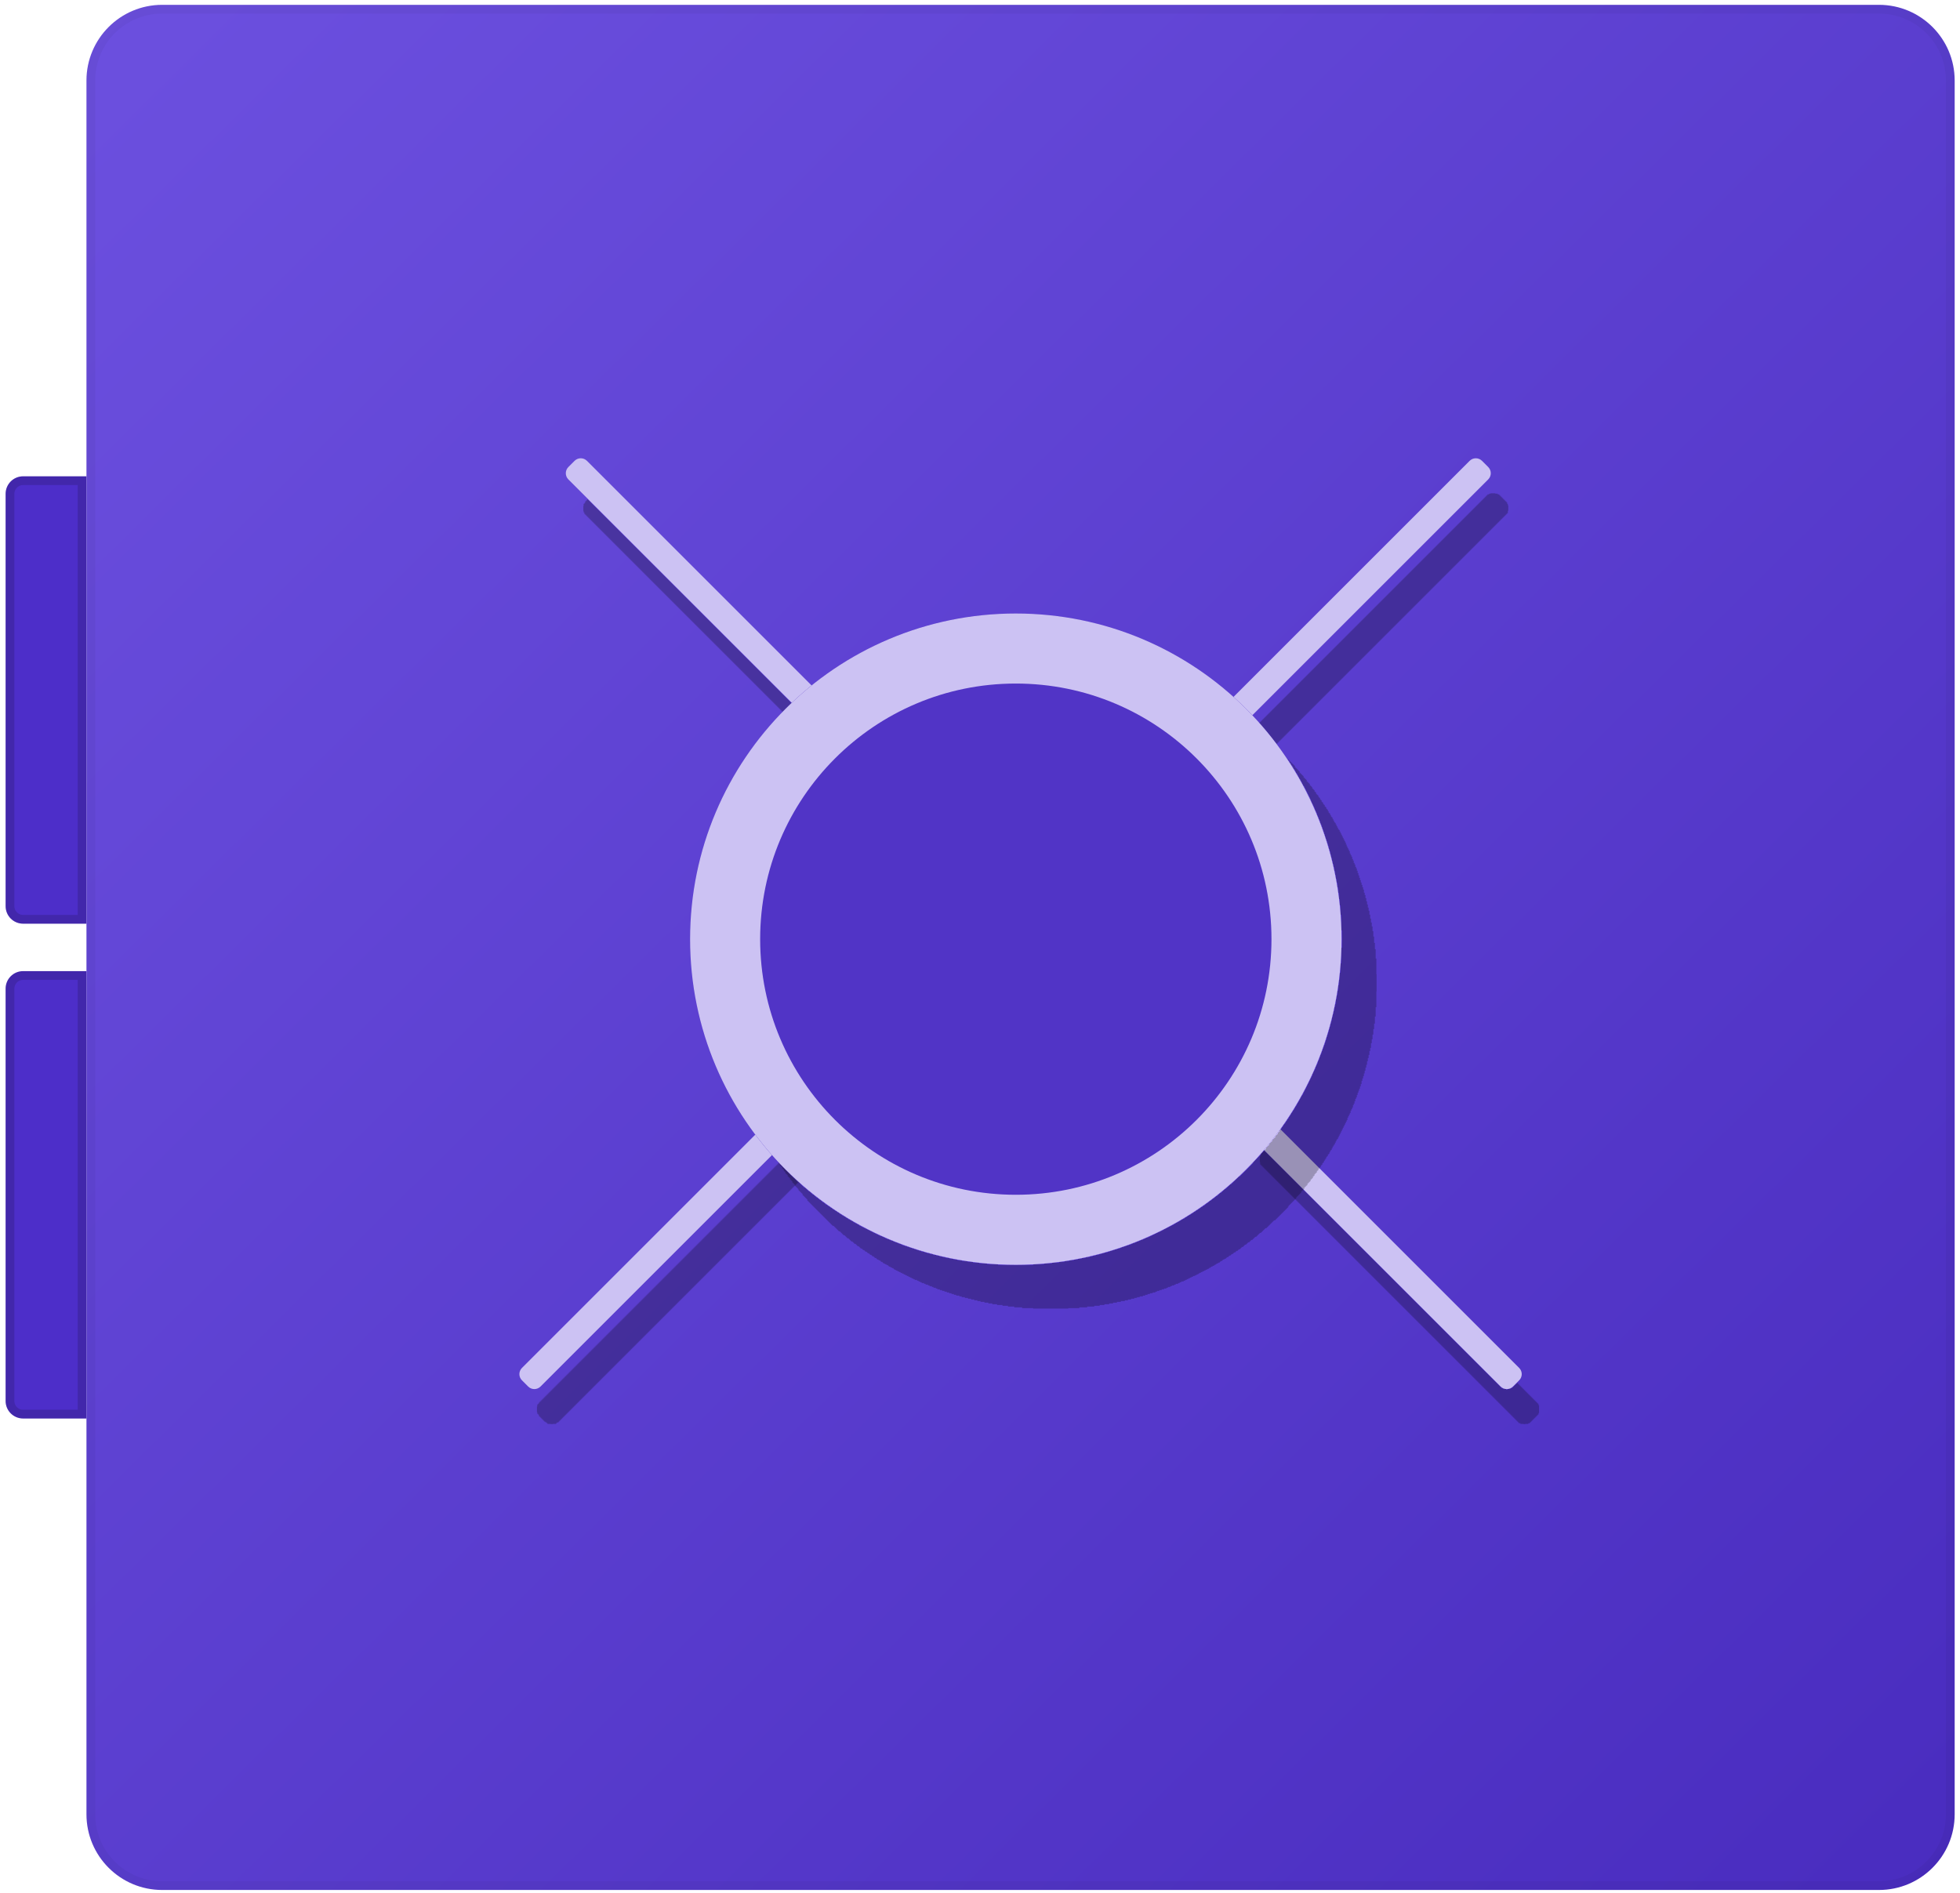
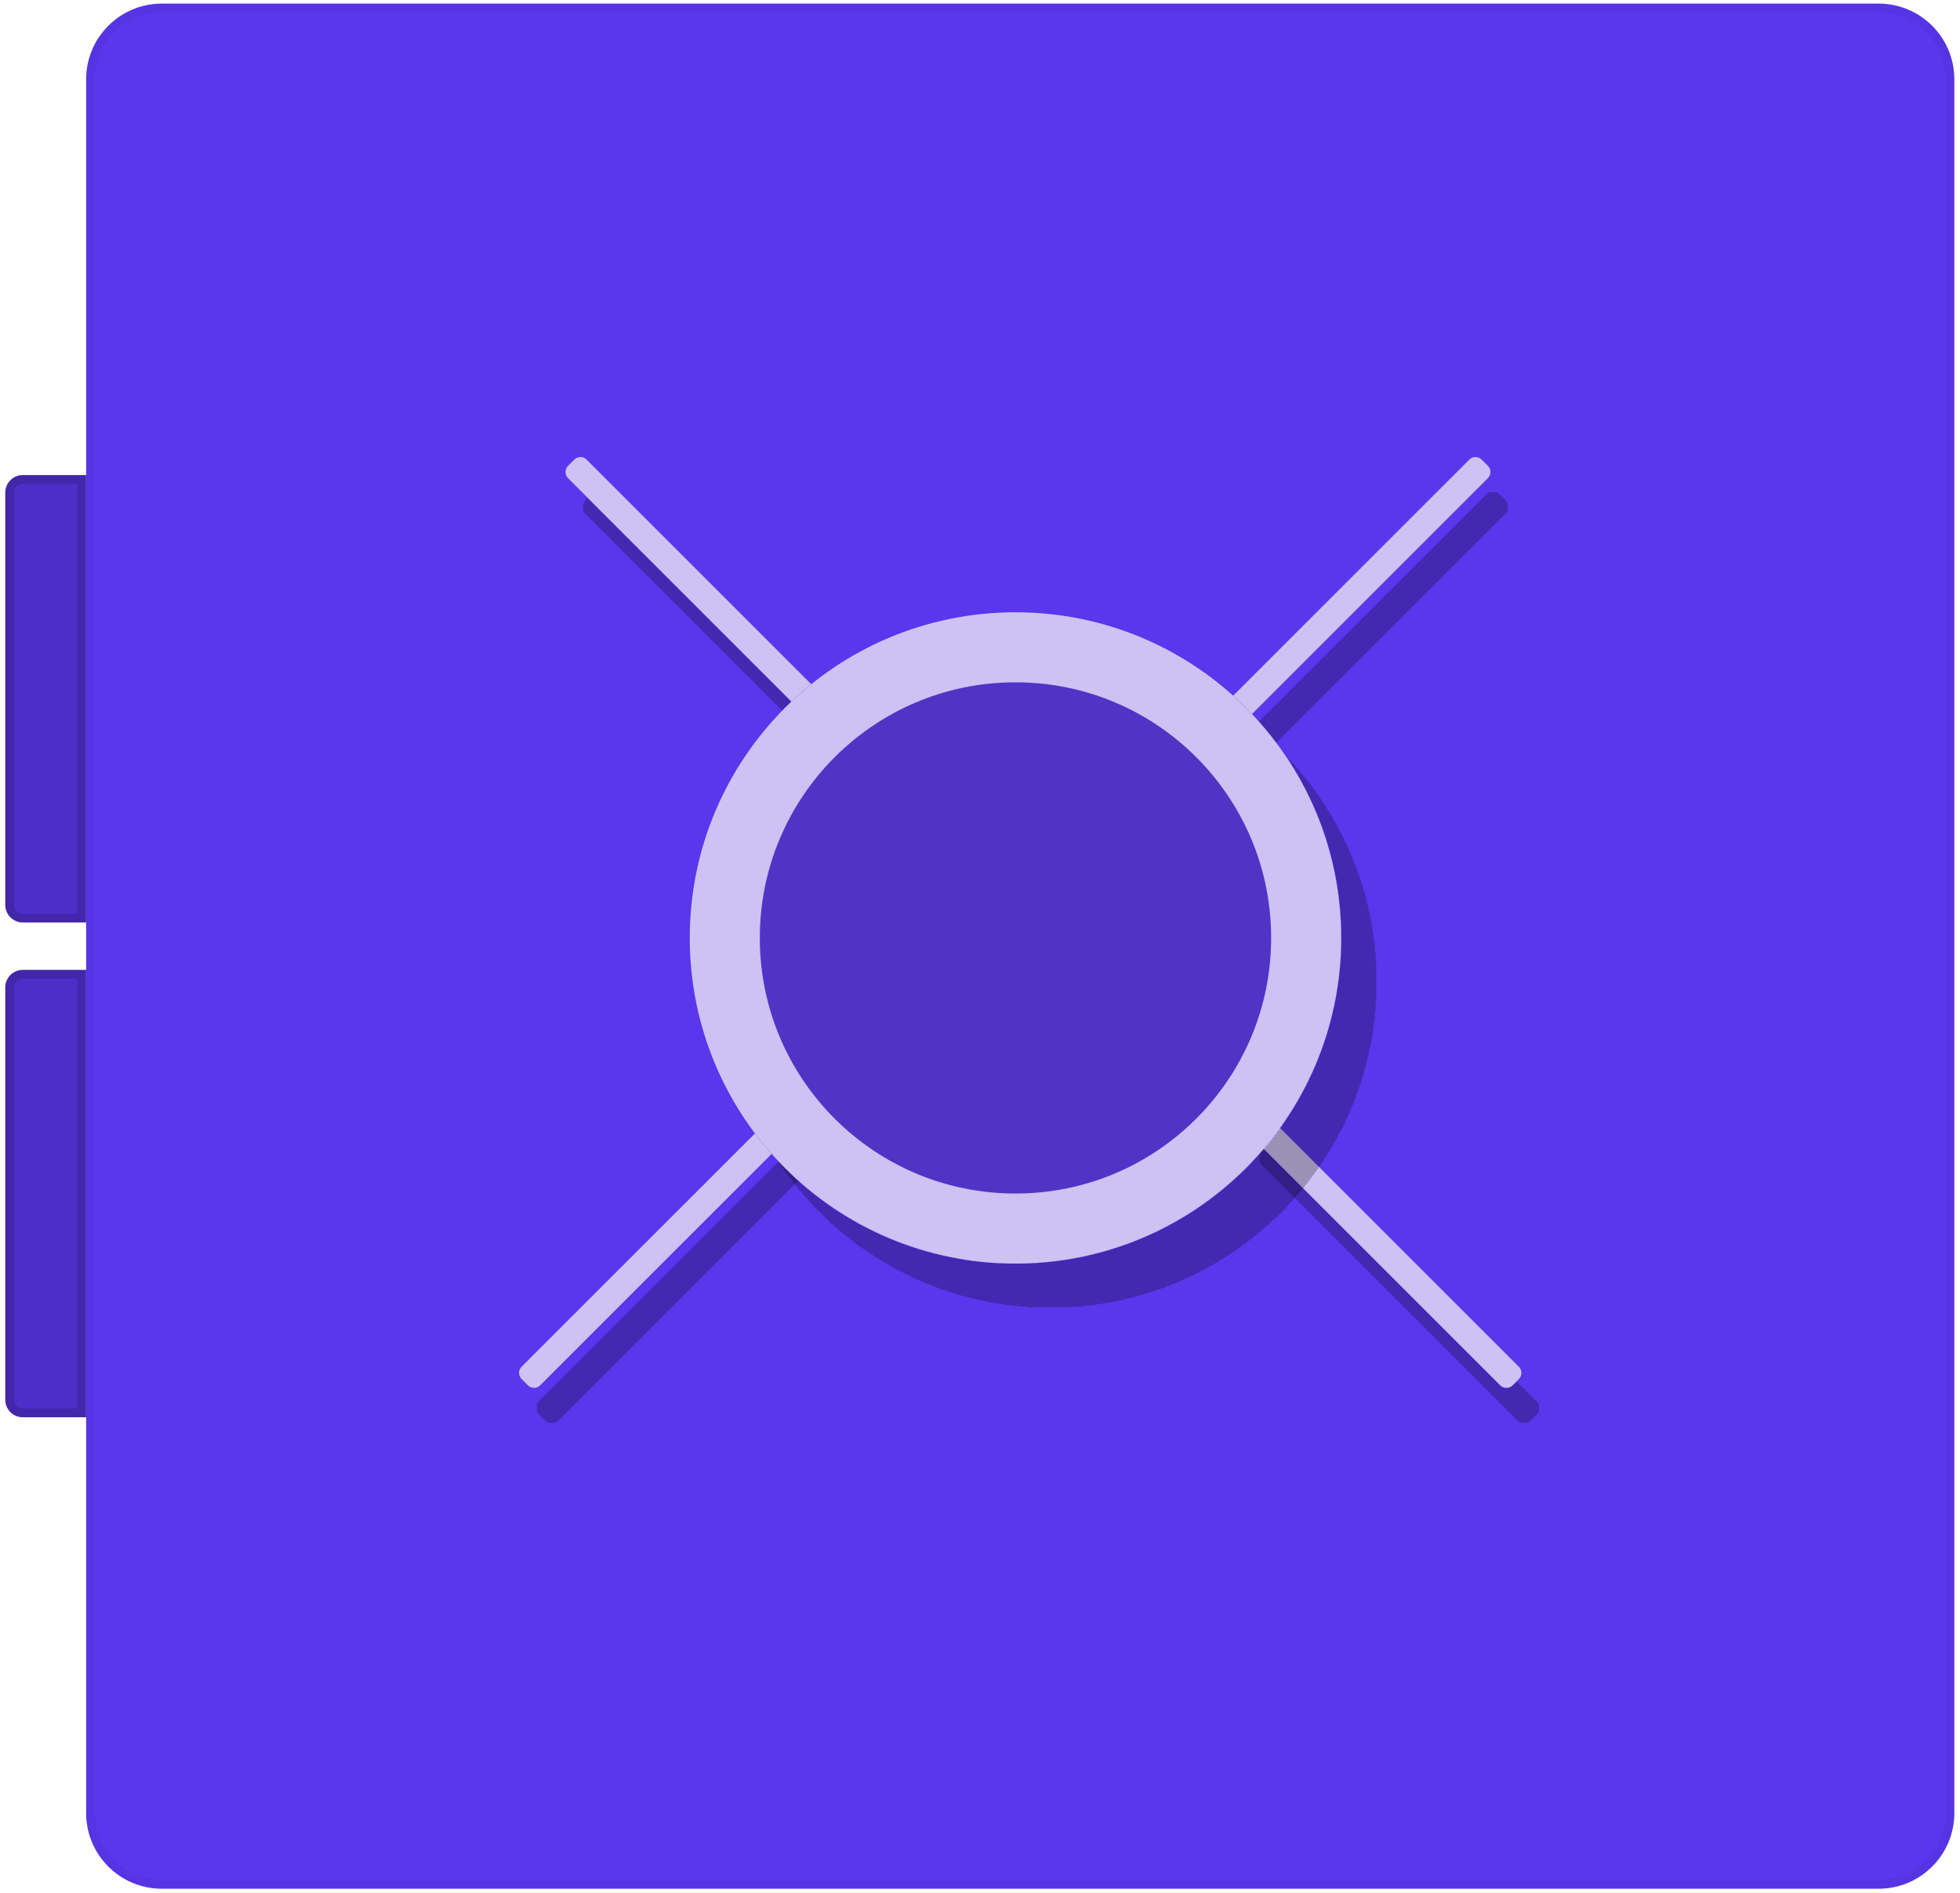
<svg xmlns="http://www.w3.org/2000/svg" width="233" height="225" viewBox="0 0 233 225" fill="none">
-   <path d="M0.667 117.549C0.667 116.399 1.599 115.467 2.749 115.467H10.279V168.66H2.749C1.599 168.66 0.667 167.728 0.667 166.578V117.549Z" fill="#4D2EC9" />
-   <path d="M2.749 115.987H9.758V168.139H2.749C1.887 168.139 1.188 167.44 1.188 166.578V117.549C1.188 116.687 1.887 115.987 2.749 115.987Z" stroke="black" stroke-opacity="0.15" stroke-width="1.041" />
-   <path d="M0.667 58.715C0.667 57.565 1.599 56.633 2.749 56.633H10.279V109.826H2.749C1.599 109.826 0.667 108.894 0.667 107.744V58.715Z" fill="#4D2EC9" />
-   <path d="M2.749 57.153H9.758V109.305H2.749C1.887 109.305 1.188 108.606 1.188 107.744V58.715C1.188 57.853 1.887 57.153 2.749 57.153Z" stroke="black" stroke-opacity="0.15" stroke-width="1.041" />
-   <rect x="10.279" y="0.575" width="222.087" height="224.143" rx="9" fill="url(#paint0_linear_275_21927)" />
-   <rect x="10.799" y="1.095" width="221.046" height="223.102" rx="8.479" stroke="black" stroke-opacity="0.04" stroke-width="1.041" />
-   <g filter="url(#filter0_d_275_21927)">
-     <rect x="143.56" y="85.94" width="45.088" height="3.124" rx="1.041" transform="rotate(-45 143.56 85.9404)" fill="#CCC2F3" />
+   <path d="M0.628 117.403C0.628 116.253 1.56 115.32 2.71 115.32H10.24V168.513H2.71C1.56 168.513 0.628 167.581 0.628 166.431V117.403Z" fill="#4D2EC9" />
+   <path d="M2.71 115.841H9.719V167.993H2.71C1.848 167.993 1.149 167.294 1.149 166.431V117.403C1.149 116.54 1.848 115.841 2.71 115.841Z" stroke="black" stroke-opacity="0.15" stroke-width="1.041" />
+   <path d="M0.628 58.569C0.628 57.419 1.56 56.486 2.71 56.486H10.24V109.679H2.71C1.56 109.679 0.628 108.747 0.628 107.597V58.569Z" fill="#4D2EC9" />
+   <path d="M2.71 57.007H9.719V109.159H2.71C1.848 109.159 1.149 108.46 1.149 107.597V58.569C1.149 57.706 1.848 57.007 2.71 57.007Z" stroke="black" stroke-opacity="0.15" stroke-width="1.041" />
+   <rect x="10.24" y="0.428" width="222.087" height="224.143" rx="9" fill="#5A36EC" />
+   <rect x="10.761" y="0.949" width="221.046" height="223.102" rx="8.479" stroke="black" stroke-opacity="0.04" stroke-width="1.041" />
+   <g filter="url(#filter0_d_284_23651)">
+     <rect x="143.521" y="85.794" width="45.088" height="3.124" rx="1.041" transform="rotate(-45 143.521 85.7939)" fill="#CCC2F3" />
  </g>
-   <g filter="url(#filter1_d_275_21927)">
-     <rect x="61.312" y="163.384" width="45.088" height="3.124" rx="1.041" transform="rotate(-45 61.3125 163.384)" fill="#CCC2F3" />
+   <g filter="url(#filter1_d_284_23651)">
+     <rect x="61.273" y="163.238" width="45.088" height="3.124" rx="1.041" transform="rotate(-45 61.2734 163.238)" fill="#CCC2F3" />
  </g>
-   <g filter="url(#filter2_d_275_21927)">
-     <rect x="69.039" y="54.058" width="45.088" height="3.124" rx="1.041" transform="rotate(45 69.0391 54.0581)" fill="#CCC2F3" />
+   <g filter="url(#filter2_d_284_23651)">
+     <rect x="69" y="53.912" width="45.088" height="3.124" rx="1.041" transform="rotate(45 69 53.9116)" fill="#CCC2F3" />
  </g>
-   <g filter="url(#filter3_d_275_21927)">
-     <rect x="149.45" y="131.502" width="45.088" height="3.124" rx="1.041" transform="rotate(45 149.45 131.502)" fill="#CCC2F3" />
+   <g filter="url(#filter3_d_284_23651)">
+     <rect x="149.41" y="131.356" width="45.088" height="3.124" rx="1.041" transform="rotate(45 149.41 131.356)" fill="#CCC2F3" />
  </g>
-   <g filter="url(#filter4_d_275_21927)">
-     <circle cx="120.757" cy="111.666" r="38.722" fill="#5134C6" />
-     <circle cx="120.757" cy="111.666" r="34.557" stroke="#CCC2F3" stroke-width="8.329" />
+   <g filter="url(#filter4_d_284_23651)">
+     <circle cx="120.717" cy="111.519" r="38.722" fill="#5134C6" />
+     <circle cx="120.717" cy="111.519" r="34.557" stroke="#CCC2F3" stroke-width="8.329" />
  </g>
  <defs>
-     <filter id="filter0_d_275_21927" x="143.991" y="54.489" width="35.311" height="37.393" filterUnits="userSpaceOnUse" color-interpolation-filters="sRGB">
+     <filter id="filter0_d_284_23651" x="143.952" y="54.343" width="35.311" height="37.393" filterUnits="userSpaceOnUse" color-interpolation-filters="sRGB">
      <feFlood flood-opacity="0" result="BackgroundImageFix" />
      <feColorMatrix in="SourceAlpha" type="matrix" values="0 0 0 0 0 0 0 0 0 0 0 0 0 0 0 0 0 0 127 0" result="hardAlpha" />
      <feOffset dx="2.082" dy="4.165" />
      <feComposite in2="hardAlpha" operator="out" />
      <feColorMatrix type="matrix" values="0 0 0 0 0 0 0 0 0 0 0 0 0 0 0 0 0 0 0.25 0" />
-       <feBlend mode="normal" in2="BackgroundImageFix" result="effect1_dropShadow_275_21927" />
-       <feBlend mode="normal" in="SourceGraphic" in2="effect1_dropShadow_275_21927" result="shape" />
+       <feBlend mode="normal" in2="BackgroundImageFix" result="effect1_dropShadow_284_23651" />
+       <feBlend mode="normal" in="SourceGraphic" in2="effect1_dropShadow_284_23651" result="shape" />
    </filter>
-     <filter id="filter1_d_275_21927" x="61.744" y="131.933" width="35.311" height="37.393" filterUnits="userSpaceOnUse" color-interpolation-filters="sRGB">
+     <filter id="filter1_d_284_23651" x="61.705" y="131.787" width="35.311" height="37.393" filterUnits="userSpaceOnUse" color-interpolation-filters="sRGB">
      <feFlood flood-opacity="0" result="BackgroundImageFix" />
      <feColorMatrix in="SourceAlpha" type="matrix" values="0 0 0 0 0 0 0 0 0 0 0 0 0 0 0 0 0 0 127 0" result="hardAlpha" />
      <feOffset dx="2.082" dy="4.165" />
      <feComposite in2="hardAlpha" operator="out" />
      <feColorMatrix type="matrix" values="0 0 0 0 0 0 0 0 0 0 0 0 0 0 0 0 0 0 0.25 0" />
-       <feBlend mode="normal" in2="BackgroundImageFix" result="effect1_dropShadow_275_21927" />
-       <feBlend mode="normal" in="SourceGraphic" in2="effect1_dropShadow_275_21927" result="shape" />
+       <feBlend mode="normal" in2="BackgroundImageFix" result="effect1_dropShadow_284_23651" />
+       <feBlend mode="normal" in="SourceGraphic" in2="effect1_dropShadow_284_23651" result="shape" />
    </filter>
-     <filter id="filter2_d_275_21927" x="67.262" y="54.489" width="35.311" height="37.393" filterUnits="userSpaceOnUse" color-interpolation-filters="sRGB">
+     <filter id="filter2_d_284_23651" x="67.223" y="54.343" width="35.311" height="37.393" filterUnits="userSpaceOnUse" color-interpolation-filters="sRGB">
      <feFlood flood-opacity="0" result="BackgroundImageFix" />
      <feColorMatrix in="SourceAlpha" type="matrix" values="0 0 0 0 0 0 0 0 0 0 0 0 0 0 0 0 0 0 127 0" result="hardAlpha" />
      <feOffset dx="2.082" dy="4.165" />
      <feComposite in2="hardAlpha" operator="out" />
      <feColorMatrix type="matrix" values="0 0 0 0 0 0 0 0 0 0 0 0 0 0 0 0 0 0 0.25 0" />
-       <feBlend mode="normal" in2="BackgroundImageFix" result="effect1_dropShadow_275_21927" />
-       <feBlend mode="normal" in="SourceGraphic" in2="effect1_dropShadow_275_21927" result="shape" />
+       <feBlend mode="normal" in2="BackgroundImageFix" result="effect1_dropShadow_284_23651" />
+       <feBlend mode="normal" in="SourceGraphic" in2="effect1_dropShadow_284_23651" result="shape" />
    </filter>
-     <filter id="filter3_d_275_21927" x="147.672" y="131.934" width="35.311" height="37.393" filterUnits="userSpaceOnUse" color-interpolation-filters="sRGB">
+     <filter id="filter3_d_284_23651" x="147.633" y="131.787" width="35.311" height="37.393" filterUnits="userSpaceOnUse" color-interpolation-filters="sRGB">
      <feFlood flood-opacity="0" result="BackgroundImageFix" />
      <feColorMatrix in="SourceAlpha" type="matrix" values="0 0 0 0 0 0 0 0 0 0 0 0 0 0 0 0 0 0 127 0" result="hardAlpha" />
      <feOffset dx="2.082" dy="4.165" />
      <feComposite in2="hardAlpha" operator="out" />
      <feColorMatrix type="matrix" values="0 0 0 0 0 0 0 0 0 0 0 0 0 0 0 0 0 0 0.25 0" />
-       <feBlend mode="normal" in2="BackgroundImageFix" result="effect1_dropShadow_275_21927" />
-       <feBlend mode="normal" in="SourceGraphic" in2="effect1_dropShadow_275_21927" result="shape" />
+       <feBlend mode="normal" in2="BackgroundImageFix" result="effect1_dropShadow_284_23651" />
+       <feBlend mode="normal" in="SourceGraphic" in2="effect1_dropShadow_284_23651" result="shape" />
    </filter>
-     <filter id="filter4_d_275_21927" x="82.035" y="72.944" width="81.609" height="82.65" filterUnits="userSpaceOnUse" color-interpolation-filters="sRGB">
+     <filter id="filter4_d_284_23651" x="81.995" y="72.797" width="81.608" height="82.65" filterUnits="userSpaceOnUse" color-interpolation-filters="sRGB">
      <feFlood flood-opacity="0" result="BackgroundImageFix" />
      <feColorMatrix in="SourceAlpha" type="matrix" values="0 0 0 0 0 0 0 0 0 0 0 0 0 0 0 0 0 0 127 0" result="hardAlpha" />
      <feOffset dx="4.165" dy="5.206" />
      <feComposite in2="hardAlpha" operator="out" />
      <feColorMatrix type="matrix" values="0 0 0 0 0 0 0 0 0 0 0 0 0 0 0 0 0 0 0.25 0" />
-       <feBlend mode="normal" in2="BackgroundImageFix" result="effect1_dropShadow_275_21927" />
-       <feBlend mode="normal" in="SourceGraphic" in2="effect1_dropShadow_275_21927" result="shape" />
+       <feBlend mode="normal" in2="BackgroundImageFix" result="effect1_dropShadow_284_23651" />
+       <feBlend mode="normal" in="SourceGraphic" in2="effect1_dropShadow_284_23651" result="shape" />
    </filter>
-     <linearGradient id="paint0_linear_275_21927" x1="10.279" y1="0.575" x2="232.366" y2="224.718" gradientUnits="userSpaceOnUse">
-       <stop stop-color="#6C50DF" />
-       <stop offset="1" stop-color="#492CBF" />
-     </linearGradient>
  </defs>
</svg>
